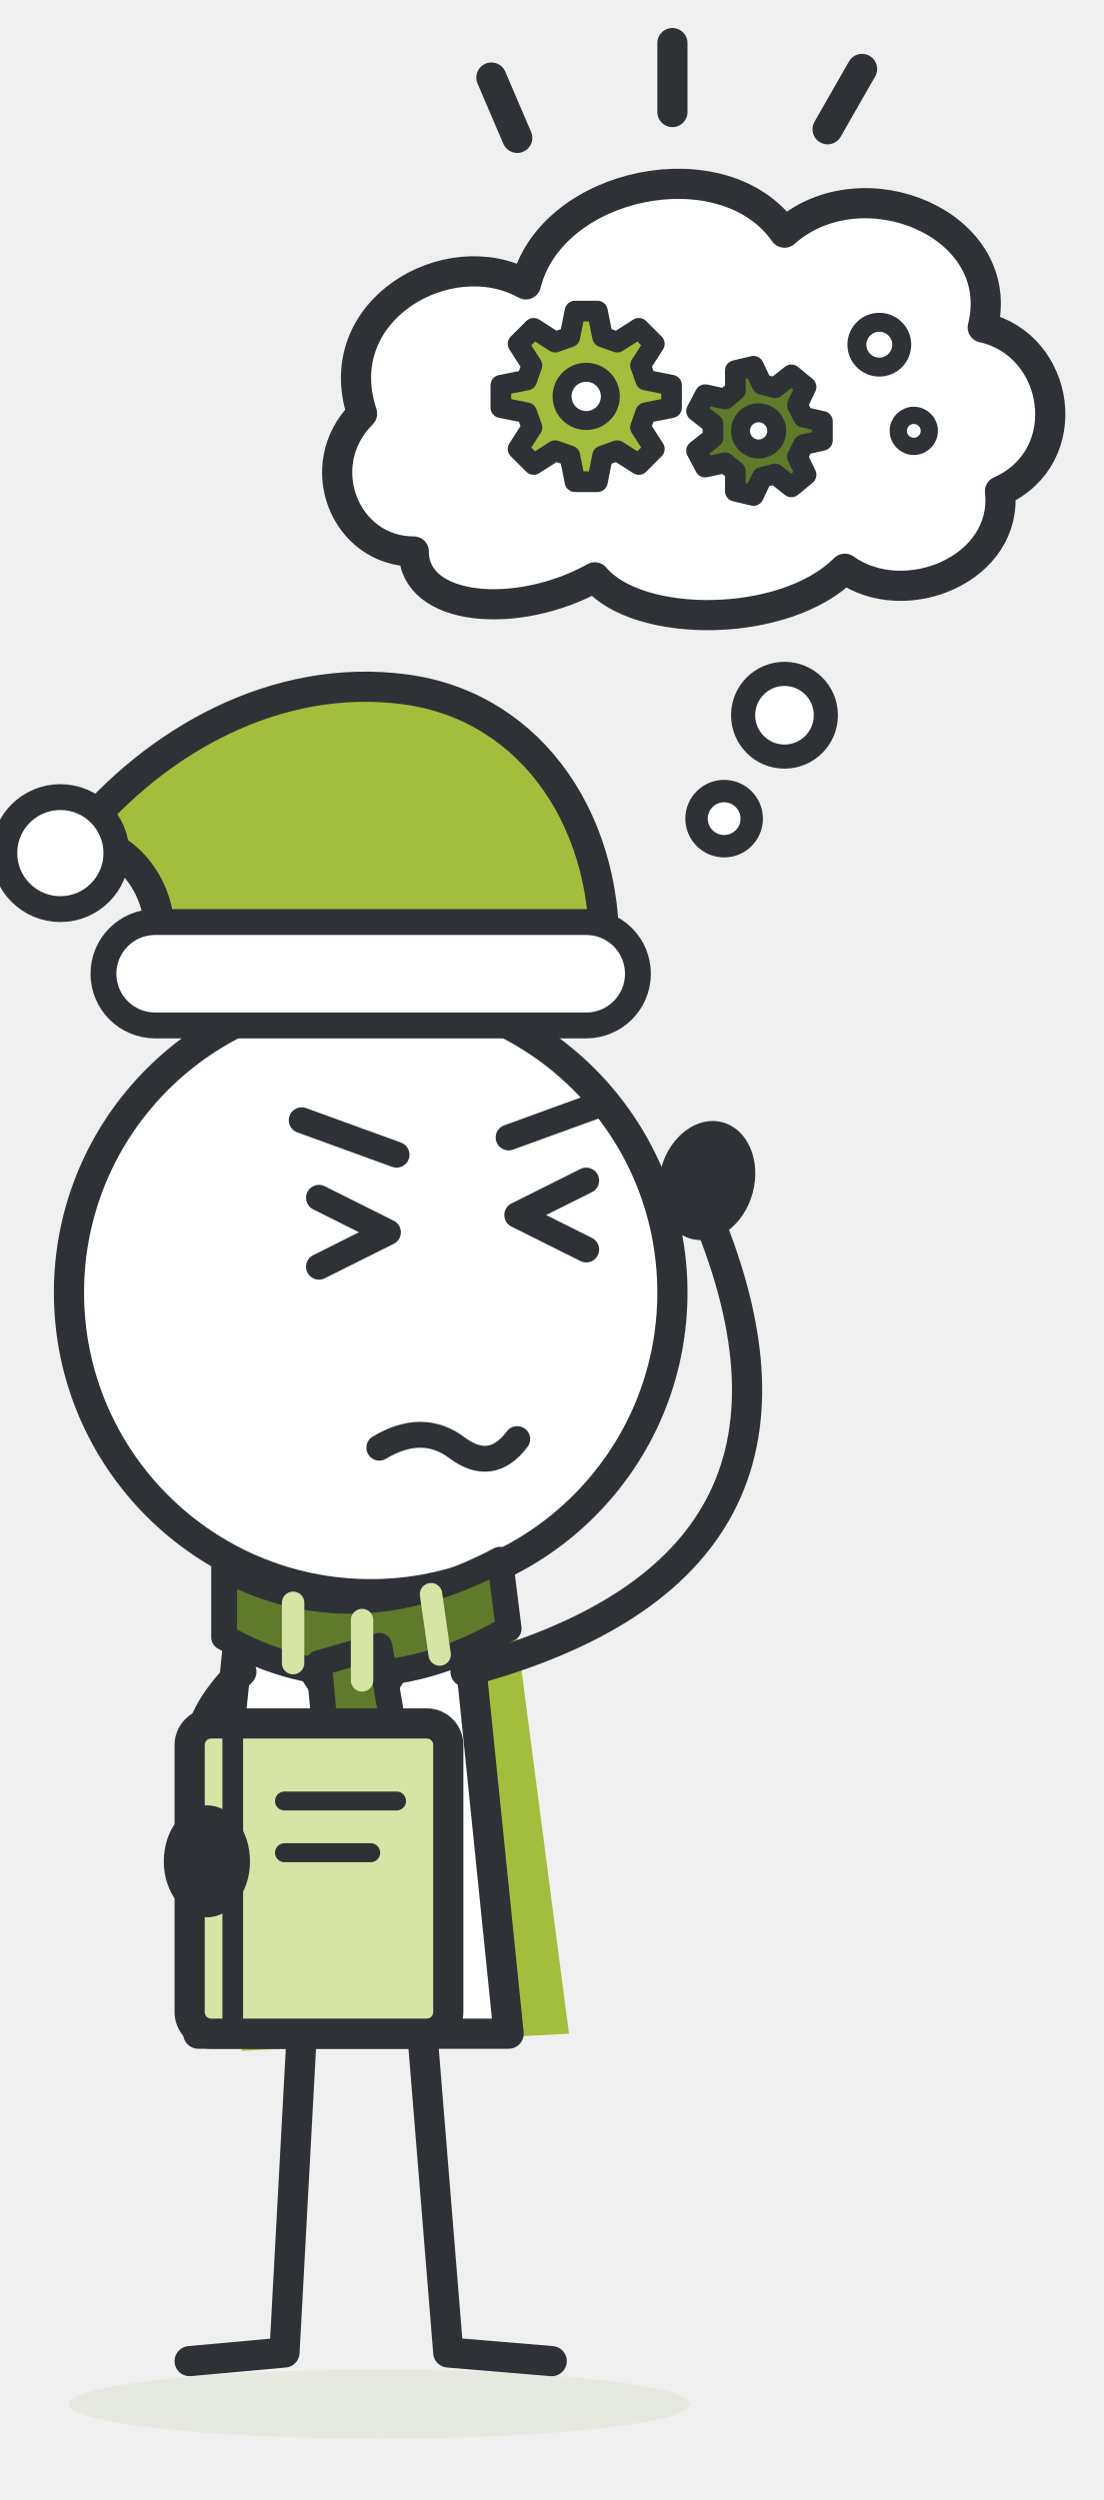
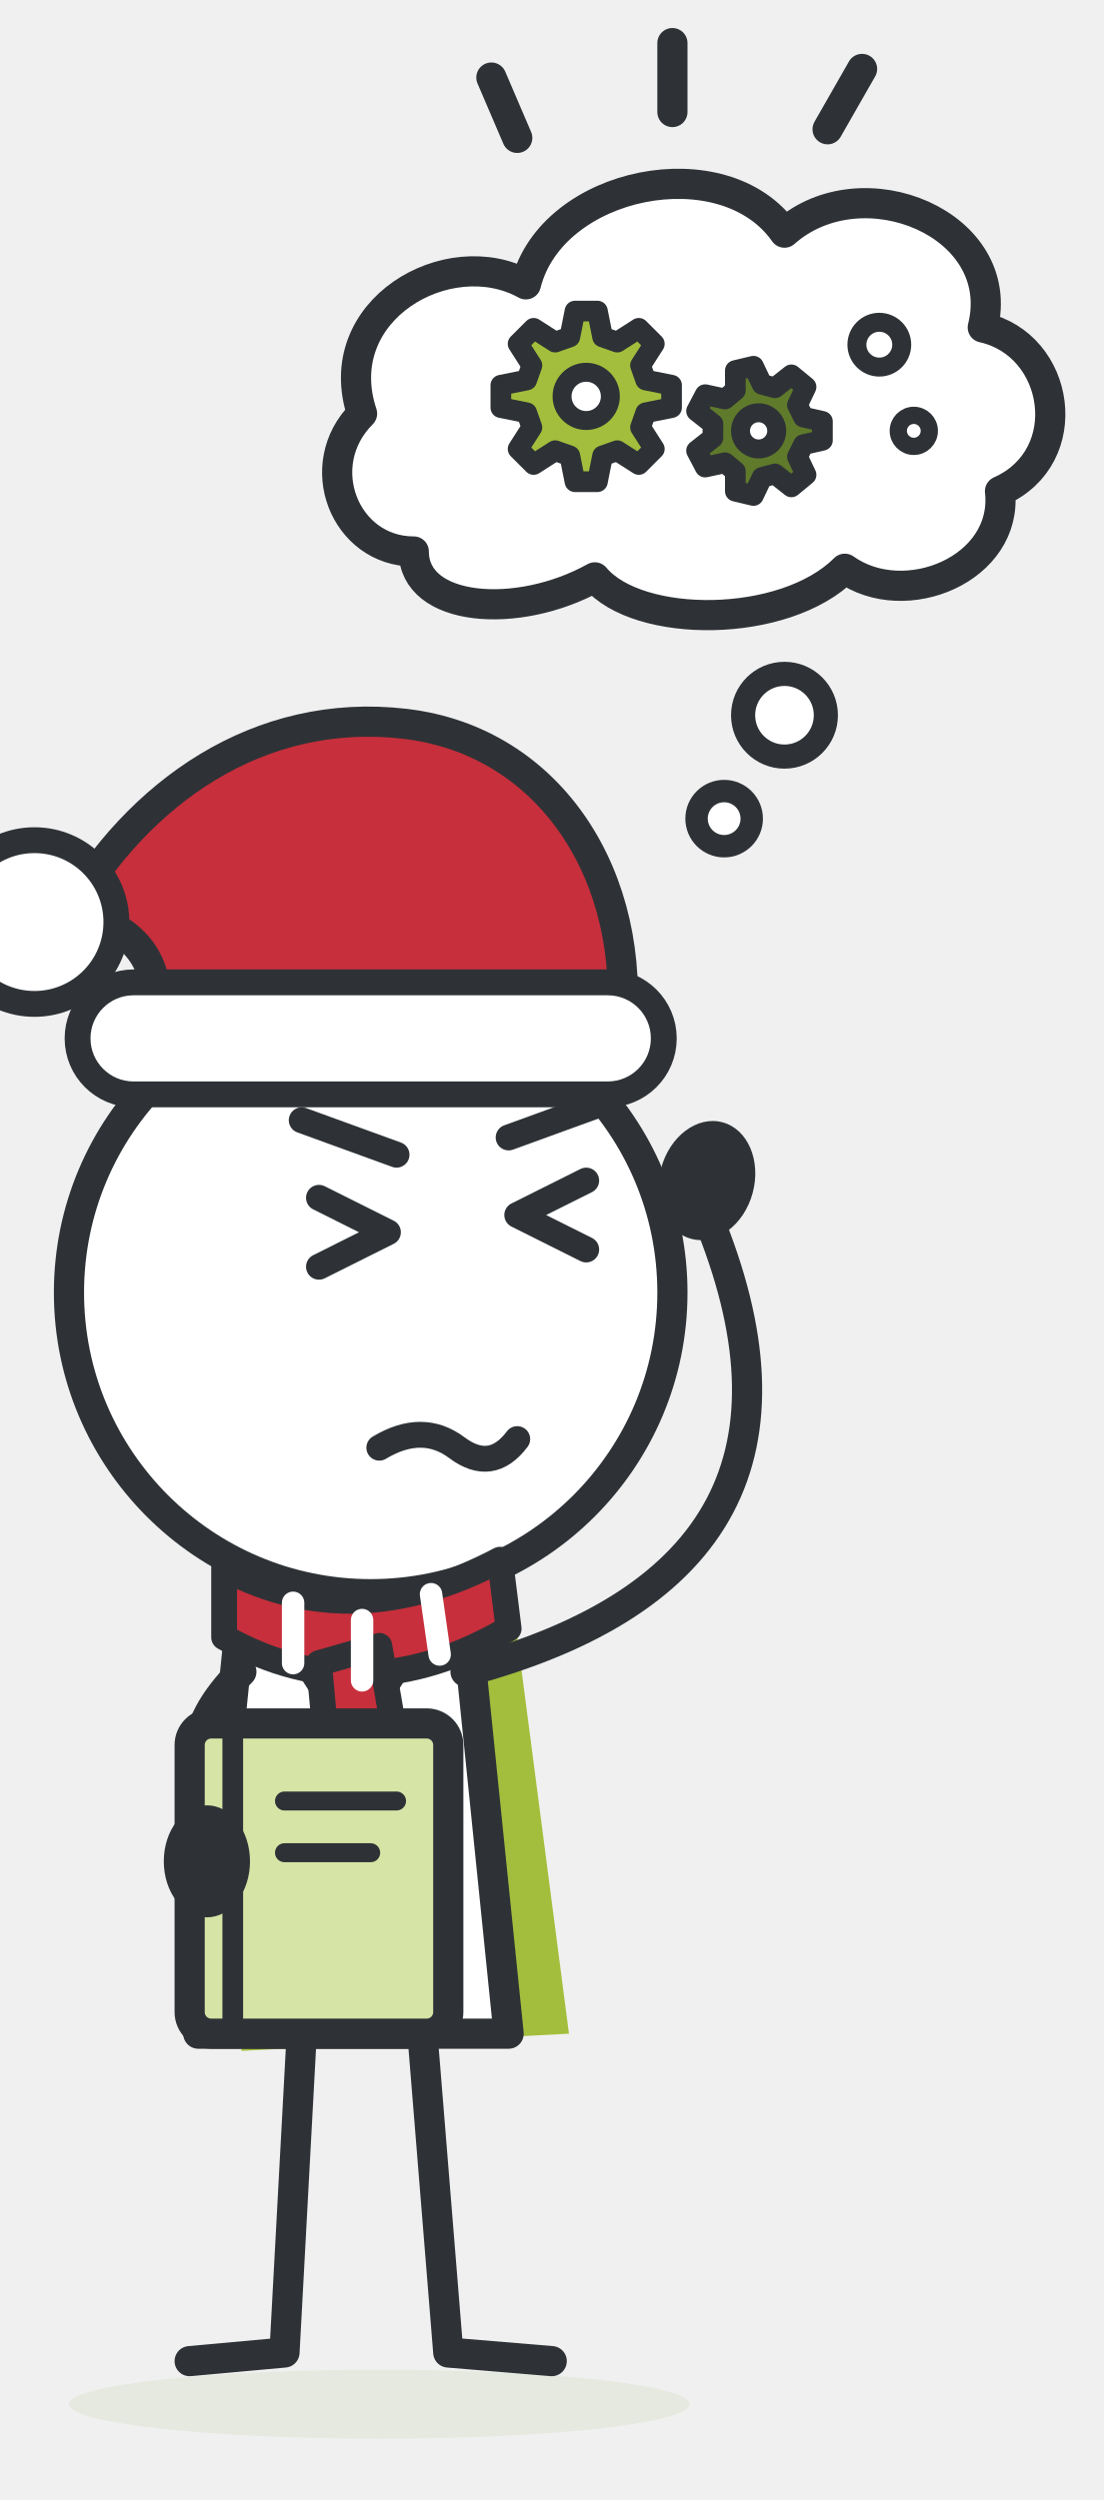
<svg xmlns="http://www.w3.org/2000/svg" aria-hidden="true" focusable="false" viewBox="52 -78 128 290" fill="none" stroke="#2E3236" stroke-width="3.5" stroke-linecap="round" stroke-linejoin="round">
  <ellipse cx="96" cy="201" rx="36" ry="4" fill="#E6E9DF" stroke="none" />
  <path d="M84 114 L112 112 L118 158 L80 160 Z" fill="#A3BE3C" stroke="none" />
  <path d="M87 158 L85 195 L74 196" />
  <path d="M101 158 L104 195 L116 196" />
  <path d="M80 109 L75 158 L111 158 L106 109" fill="#FFFFFF" />
  <path d="M84 109 L93 123 L102 109" />
  <path d="M93 123 L93 157" />
  <path d="M80 116 Q70 126 80 134" />
  <path d="M106 116 Q151 104 134 63" />
  <circle cx="95" cy="72" r="35" fill="#FFFFFF" />
-   <path d="M78 104 Q93 112 110 103 L111 111 Q94 121 78 112 Z" fill="#5F7A2B" stroke-width="3" />
-   <path d="M96 113 L100 136 L91 137 L89 115 Z" fill="#5F7A2B" stroke-width="3" />
-   <path d="M86 108 L86 115 M94 110 L94 117 M102 107 L103 114 M90 124 L98 123 M91 130 L99 129" stroke="#D6E4A6" stroke-width="2.6" />
-   <path d="M122 34 C123 18 114 4 99 2 C84 0 70 8 61 19 C68 20 72 27 70 34 Z" fill="#A3BE3C" />
-   <rect x="64" y="29" width="62" height="12" rx="6" fill="#FFFFFF" stroke-width="3" />
-   <circle cx="59" cy="21" r="6.5" fill="#FFFFFF" stroke-width="3" />
+   <path d="M78 104 Q93 112 110 103 L111 111 Q94 121 78 112 Z" fill="#C62F3B" stroke-width="3" />
+   <path d="M96 113 L100 136 L91 137 L89 115 Z" fill="#C62F3B" stroke-width="3" />
+   <path d="M86 108 L86 115 M94 110 L94 117 M102 107 L103 114 M90 124 L98 123 M91 130 L99 129" stroke="#FFFFFF" stroke-width="2.6" />
+   <path d="M124 42 C126 24 116 8 99 6 C82 4 68 14 60 28 C68 29 72 35 69 42 Z" fill="#C62F3B" />
+   <rect x="61" y="36" width="68" height="13" rx="6.5" fill="#FFFFFF" stroke-width="3" />
+   <circle cx="56" cy="29" r="9.5" fill="#FFFFFF" stroke-width="3" />
  <path d="M89 61 L97 65 L89 69" stroke-width="3" />
  <path d="M120 59 L112 63 L120 67" stroke-width="3" />
  <path d="M87 52 L98 56" stroke-width="3" />
  <path d="M111 54 L122 50" stroke-width="3" />
  <path d="M96 90 Q101 87 105 90 Q109 93 112 89" stroke-width="3" />
  <ellipse cx="134" cy="59" rx="5.5" ry="7" fill="#2E3236" stroke="none" transform="rotate(15 134 59)" />
  <rect x="74" y="122" width="30" height="36" rx="2.5" fill="#D6E4A6" />
  <path d="M79 122 L79 158" stroke-width="2.4" />
  <path d="M85 131 L98 131" stroke-width="2.2" />
  <path d="M85 137 L95 137" stroke-width="2.2" />
  <ellipse cx="76" cy="138" rx="5" ry="6.5" fill="#2E3236" stroke="none" />
  <g transform="translate(16 -16)">
    <circle cx="120" cy="33" r="3.2" fill="#FFFFFF" stroke-width="2.6" />
    <circle cx="127" cy="21" r="4.8" fill="#FFFFFF" stroke-width="2.8" />
    <path d="M84 2 C76 2 72 -8 78 -14 C74 -26 88 -34 97 -29 C100 -41 120 -45 127 -35 C136 -43 153 -36 150 -24 C159 -22 161 -9 152 -5 C153 4 141 9 134 4 C127 11 110 11 105 5 C96 10 84 9 84 2 Z" fill="#FFFFFF" />
    <g class="engrenage">
      <path d="M113.9 -17.3 L113.9 -14.7 L110.9 -14.1 L110.3 -12.4 L111.9 -9.9 L110.1 -8.1 L107.6 -9.7 L105.9 -9.1 L105.3 -6.1 L102.7 -6.1 L102.1 -9.1 L100.4 -9.7 L97.9 -8.1 L96.1 -9.9 L97.7 -12.4 L97.1 -14.1 L94.1 -14.7 L94.1 -17.3 L97.1 -17.9 L97.7 -19.6 L96.1 -22.1 L97.9 -23.9 L100.4 -22.3 L102.1 -22.9 L102.7 -25.9 L105.3 -25.9 L105.9 -22.9 L107.6 -22.3 L110.1 -23.9 L111.9 -22.1 L110.3 -19.6 L110.9 -17.9 Z" fill="#A3BE3C" stroke="#2E3236" stroke-width="2.4" />
      <circle cx="104" cy="-16" r="2.8" fill="#FFFFFF" stroke="#2E3236" stroke-width="2.2" />
    </g>
    <g class="engrenage engrenage-inverse">
      <path d="M131.4 -13.1 L131.4 -10.9 L129.2 -10.4 L128.5 -9.0 L129.5 -6.9 L127.8 -5.5 L125.9 -7.0 L124.4 -6.6 L123.4 -4.5 L121.3 -5.0 L121.3 -7.3 L120.1 -8.3 L117.8 -7.8 L116.8 -9.7 L118.7 -11.2 L118.7 -12.8 L116.8 -14.3 L117.8 -16.2 L120.1 -15.7 L121.3 -16.7 L121.3 -19.0 L123.4 -19.5 L124.4 -17.4 L125.9 -17.0 L127.8 -18.5 L129.5 -17.1 L128.5 -15.0 L129.2 -13.6 Z" fill="#5F7A2B" stroke="#2E3236" stroke-width="2.4" />
      <circle cx="124" cy="-12" r="2.1" fill="#FFFFFF" stroke="#2E3236" stroke-width="2.2" />
    </g>
    <circle cx="138" cy="-22" r="2.6" fill="#FFFFFF" stroke-width="2.2" />
    <circle cx="142" cy="-12" r="1.8" fill="#FFFFFF" stroke-width="2" />
    <g class="vapeur">
      <path d="M96 -46 L93 -53" />
      <path d="M114 -49 L114 -57" />
      <path d="M132 -47 L136 -54" />
    </g>
  </g>
</svg>
